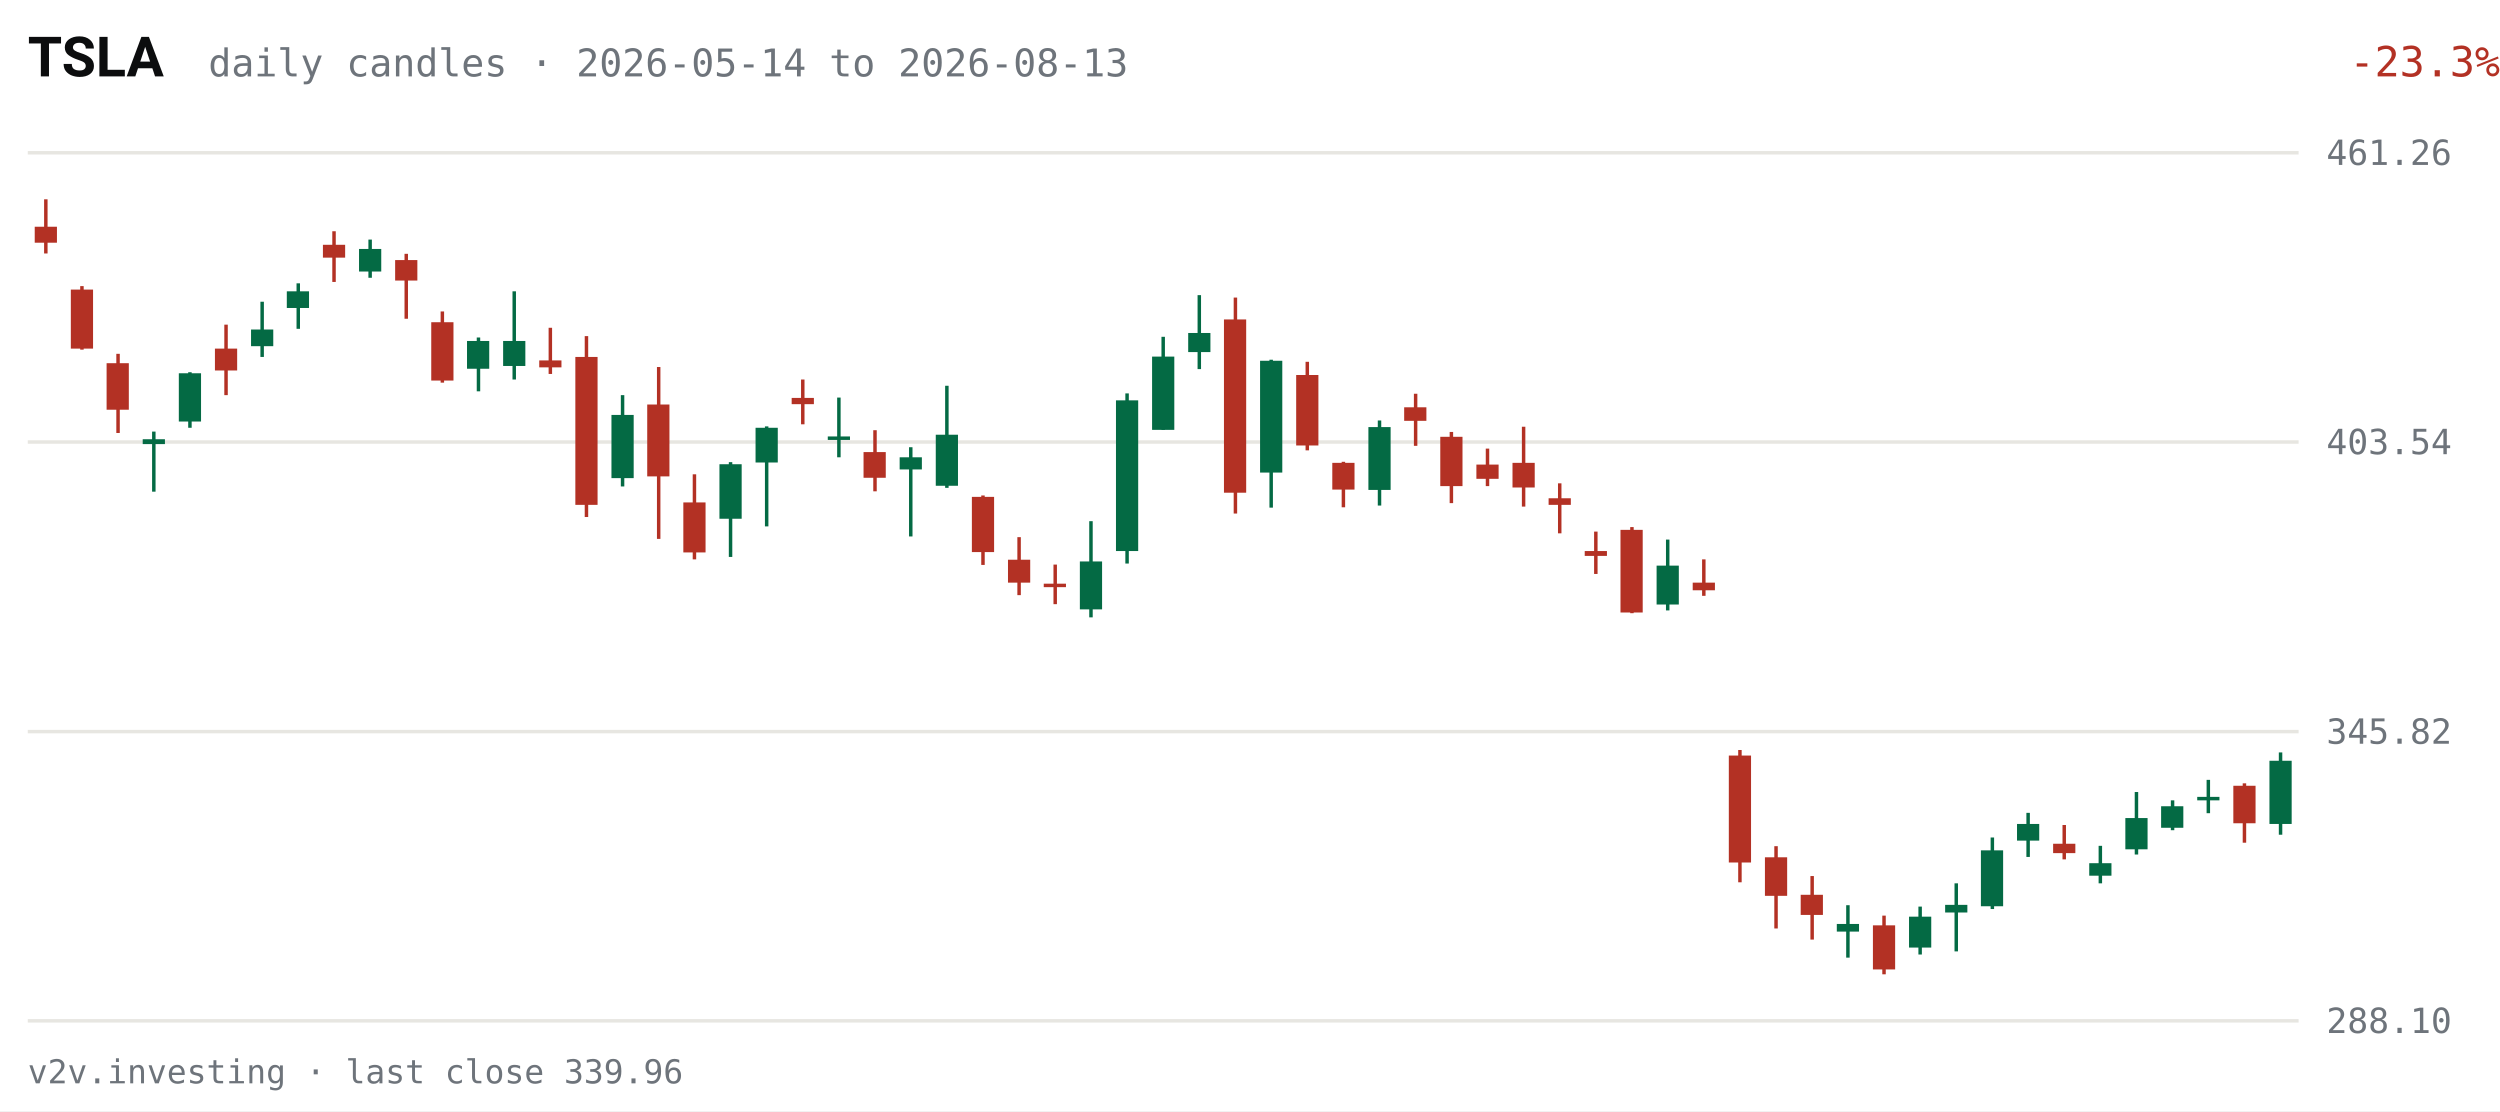
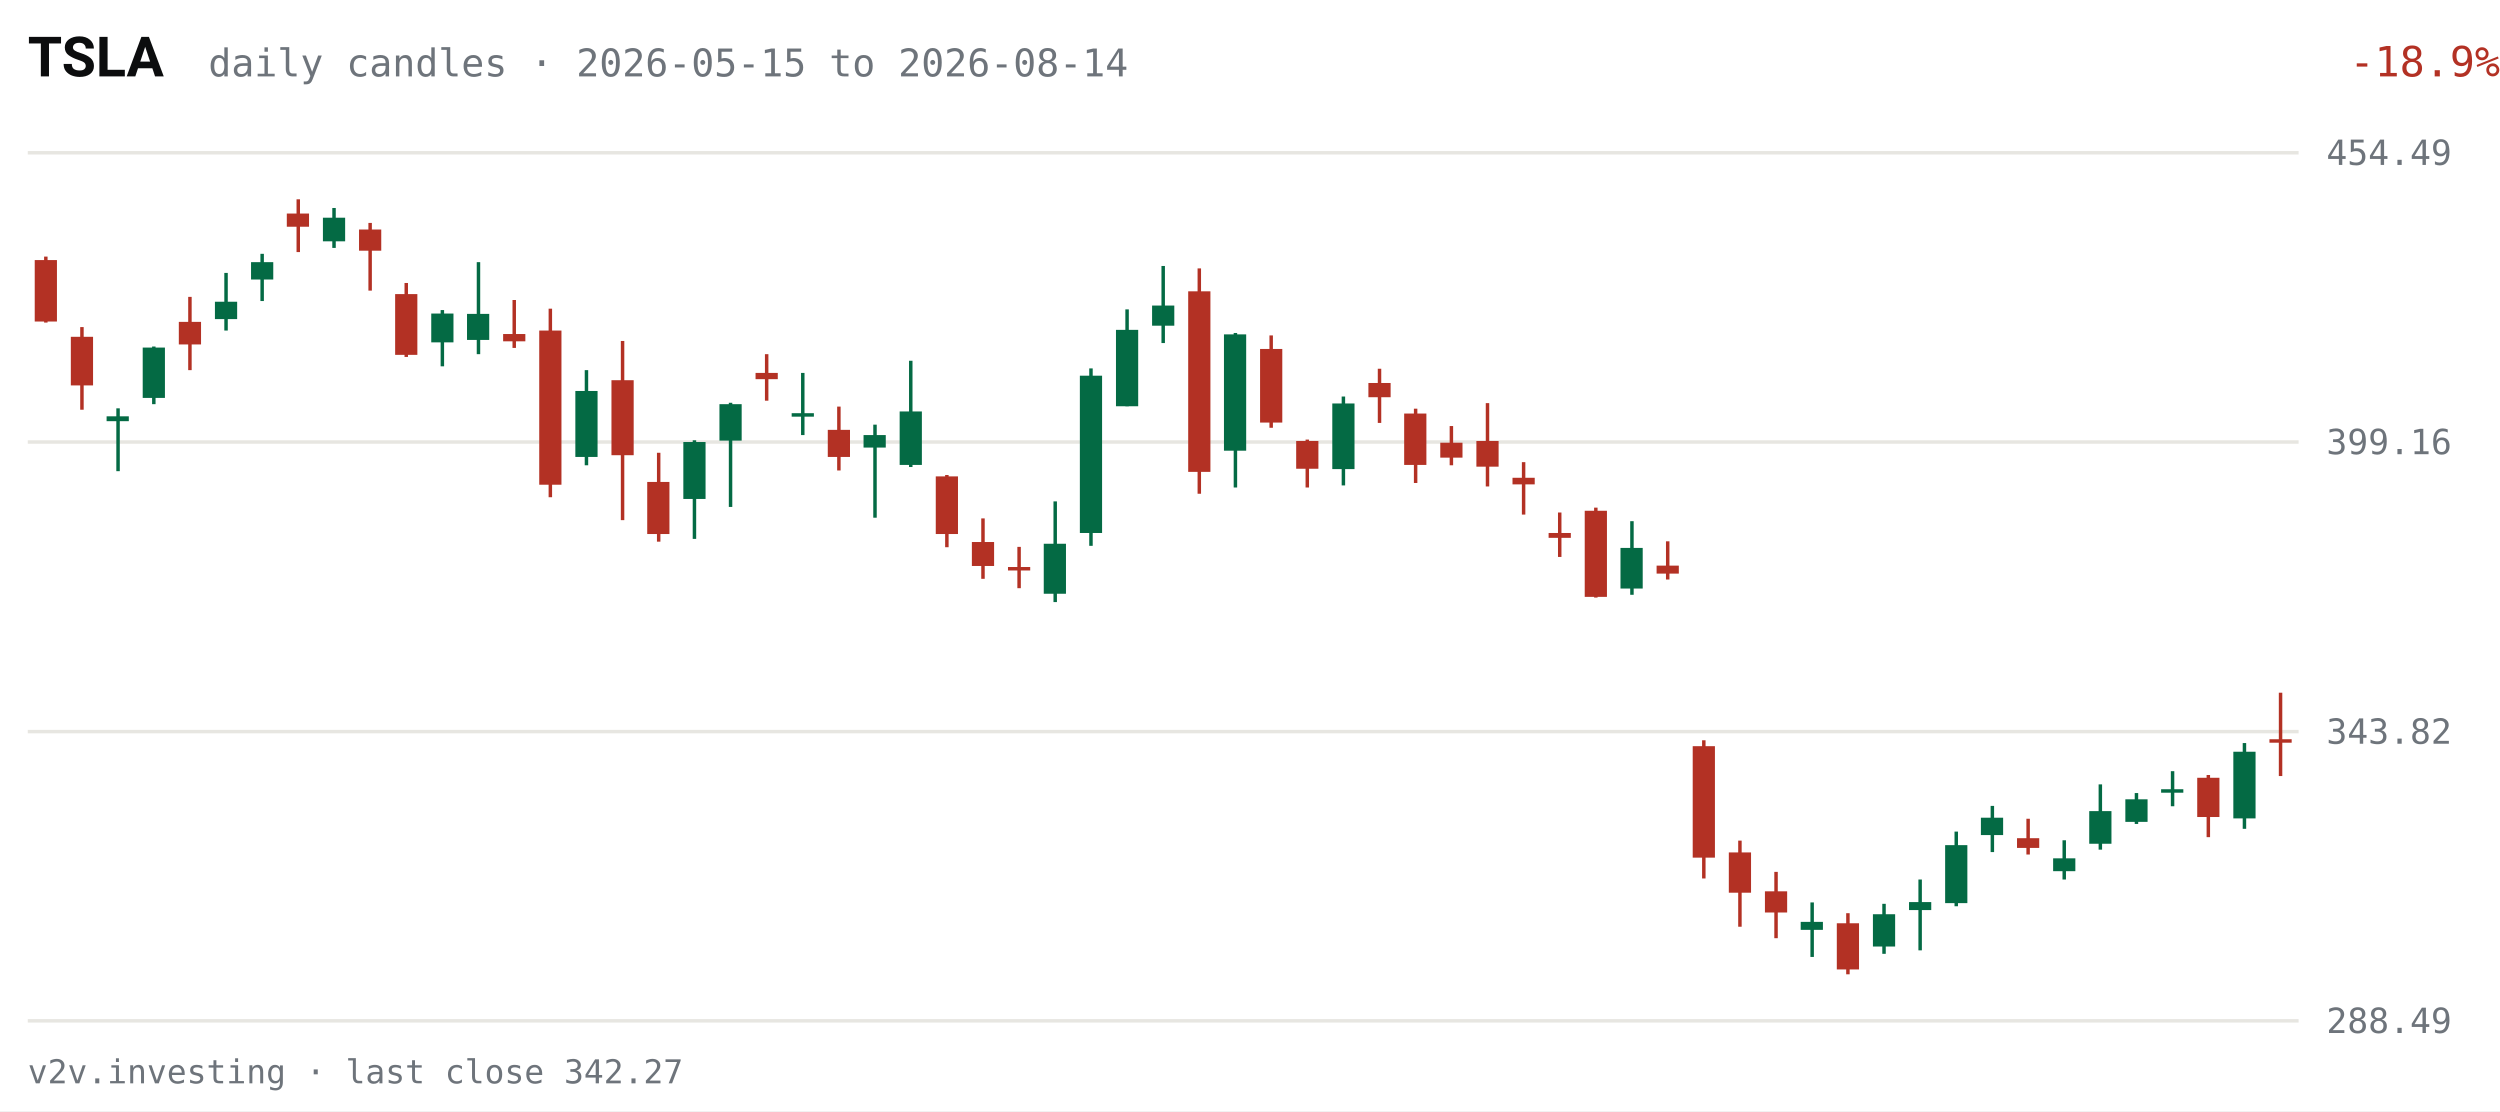
<svg xmlns="http://www.w3.org/2000/svg" viewBox="0 0 720 320" width="720" height="320" role="img" aria-label="TSLA daily candles, last 63 sessions">
  <rect width="720" height="320" fill="#FFFFFF" />
  <text x="8" y="22" fill="#0C0D0E" font-size="16" font-weight="600" font-family="system-ui,-apple-system,Segoe UI,Roboto,sans-serif">TSLA</text>
-   <text x="60" y="22" fill="#6E747B" font-size="11" font-family="ui-monospace,SFMono-Regular,Menlo,Consolas,monospace">daily candles · 2026-05-14 to 2026-08-13</text>
-   <text x="670" y="22" fill="#B33124" font-size="12" text-anchor="end" font-family="ui-monospace,SFMono-Regular,Menlo,Consolas,monospace" transform="translate(50,0)">-23.3%</text>
+   <text x="60" y="22" fill="#6E747B" font-size="11" font-family="ui-monospace,SFMono-Regular,Menlo,Consolas,monospace">daily candles · 2026-05-15 to 2026-08-14</text>
+   <text x="670" y="22" fill="#B33124" font-size="12" text-anchor="end" font-family="ui-monospace,SFMono-Regular,Menlo,Consolas,monospace" transform="translate(50,0)">-18.9%</text>
  <g font-family="ui-monospace,SFMono-Regular,Menlo,Consolas,monospace">
    <line x1="8" y1="294.0" x2="662" y2="294.0" stroke="#E7E6E1" stroke-width="1" />
-     <text x="670" y="297.5" fill="#6E747B" font-size="10">288.10</text>
+     <text x="670" y="297.5" fill="#6E747B" font-size="10">288.49</text>
    <line x1="8" y1="210.7" x2="662" y2="210.7" stroke="#E7E6E1" stroke-width="1" />
-     <text x="670" y="214.2" fill="#6E747B" font-size="10">345.82</text>
+     <text x="670" y="214.2" fill="#6E747B" font-size="10">343.82</text>
    <line x1="8" y1="127.3" x2="662" y2="127.3" stroke="#E7E6E1" stroke-width="1" />
-     <text x="670" y="130.8" fill="#6E747B" font-size="10">403.54</text>
+     <text x="670" y="130.8" fill="#6E747B" font-size="10">399.16</text>
    <line x1="8" y1="44.0" x2="662" y2="44.0" stroke="#E7E6E1" stroke-width="1" />
-     <text x="670" y="47.5" fill="#6E747B" font-size="10">461.26</text>
-     <line x1="13.2" y1="57.4" x2="13.2" y2="73.0" stroke="#B33124" stroke-width="1" />
-     <rect x="10.0" y="65.3" width="6.4" height="4.6" fill="#B33124" />
-     <line x1="23.6" y1="82.4" x2="23.6" y2="100.7" stroke="#B33124" stroke-width="1" />
-     <rect x="20.4" y="83.4" width="6.4" height="17.0" fill="#B33124" />
-     <line x1="34.0" y1="101.9" x2="34.0" y2="124.7" stroke="#B33124" stroke-width="1" />
-     <rect x="30.7" y="104.6" width="6.4" height="13.4" fill="#B33124" />
-     <line x1="44.3" y1="124.3" x2="44.3" y2="141.6" stroke="#046A44" stroke-width="1" />
-     <rect x="41.1" y="126.5" width="6.4" height="1.4" fill="#046A44" />
-     <line x1="54.7" y1="107.2" x2="54.7" y2="123.2" stroke="#046A44" stroke-width="1" />
-     <rect x="51.5" y="107.5" width="6.4" height="13.9" fill="#046A44" />
-     <line x1="65.1" y1="93.5" x2="65.1" y2="113.8" stroke="#B33124" stroke-width="1" />
-     <rect x="61.9" y="100.4" width="6.4" height="6.3" fill="#B33124" />
-     <line x1="75.5" y1="86.9" x2="75.5" y2="102.8" stroke="#046A44" stroke-width="1" />
-     <rect x="72.3" y="94.9" width="6.4" height="4.8" fill="#046A44" />
-     <line x1="85.9" y1="81.6" x2="85.9" y2="94.7" stroke="#046A44" stroke-width="1" />
-     <rect x="82.6" y="83.9" width="6.4" height="4.8" fill="#046A44" />
-     <line x1="96.2" y1="66.6" x2="96.2" y2="81.2" stroke="#B33124" stroke-width="1" />
-     <rect x="93.0" y="70.5" width="6.4" height="3.7" fill="#B33124" />
-     <line x1="106.6" y1="69.0" x2="106.6" y2="80.0" stroke="#046A44" stroke-width="1" />
-     <rect x="103.4" y="71.7" width="6.4" height="6.5" fill="#046A44" />
-     <line x1="117.0" y1="73.1" x2="117.0" y2="91.8" stroke="#B33124" stroke-width="1" />
-     <rect x="113.8" y="74.9" width="6.4" height="5.9" fill="#B33124" />
-     <line x1="127.4" y1="89.7" x2="127.4" y2="110.2" stroke="#B33124" stroke-width="1" />
-     <rect x="124.2" y="92.8" width="6.4" height="16.8" fill="#B33124" />
-     <line x1="137.8" y1="97.2" x2="137.8" y2="112.7" stroke="#046A44" stroke-width="1" />
-     <rect x="134.5" y="98.2" width="6.4" height="8.0" fill="#046A44" />
-     <line x1="148.1" y1="83.9" x2="148.1" y2="109.3" stroke="#046A44" stroke-width="1" />
-     <rect x="144.9" y="98.2" width="6.4" height="7.2" fill="#046A44" />
-     <line x1="158.5" y1="94.4" x2="158.5" y2="107.7" stroke="#B33124" stroke-width="1" />
-     <rect x="155.3" y="103.8" width="6.4" height="2.0" fill="#B33124" />
-     <line x1="168.9" y1="96.8" x2="168.9" y2="148.9" stroke="#B33124" stroke-width="1" />
-     <rect x="165.7" y="102.8" width="6.4" height="42.6" fill="#B33124" />
-     <line x1="179.3" y1="113.8" x2="179.3" y2="140.1" stroke="#046A44" stroke-width="1" />
-     <rect x="176.1" y="119.5" width="6.4" height="18.2" fill="#046A44" />
-     <line x1="189.7" y1="105.7" x2="189.7" y2="155.2" stroke="#B33124" stroke-width="1" />
-     <rect x="186.4" y="116.5" width="6.4" height="20.7" fill="#B33124" />
-     <line x1="200.0" y1="136.6" x2="200.0" y2="161.1" stroke="#B33124" stroke-width="1" />
-     <rect x="196.8" y="144.7" width="6.4" height="14.4" fill="#B33124" />
-     <line x1="210.4" y1="133.1" x2="210.4" y2="160.4" stroke="#046A44" stroke-width="1" />
-     <rect x="207.2" y="133.7" width="6.4" height="15.7" fill="#046A44" />
-     <line x1="220.8" y1="122.8" x2="220.8" y2="151.6" stroke="#046A44" stroke-width="1" />
-     <rect x="217.6" y="123.2" width="6.4" height="10.0" fill="#046A44" />
-     <line x1="231.2" y1="109.3" x2="231.2" y2="122.2" stroke="#B33124" stroke-width="1" />
-     <rect x="228.0" y="114.6" width="6.4" height="1.8" fill="#B33124" />
-     <line x1="241.6" y1="114.5" x2="241.6" y2="131.7" stroke="#046A44" stroke-width="1" />
-     <rect x="238.4" y="125.7" width="6.4" height="1.0" fill="#046A44" />
-     <line x1="252.0" y1="123.9" x2="252.0" y2="141.5" stroke="#B33124" stroke-width="1" />
-     <rect x="248.7" y="130.2" width="6.4" height="7.4" fill="#B33124" />
-     <line x1="262.3" y1="128.8" x2="262.3" y2="154.5" stroke="#046A44" stroke-width="1" />
-     <rect x="259.1" y="131.7" width="6.4" height="3.5" fill="#046A44" />
-     <line x1="272.7" y1="111.1" x2="272.7" y2="140.5" stroke="#046A44" stroke-width="1" />
-     <rect x="269.5" y="125.2" width="6.4" height="14.7" fill="#046A44" />
-     <line x1="283.1" y1="142.7" x2="283.1" y2="162.7" stroke="#B33124" stroke-width="1" />
-     <rect x="279.9" y="143.1" width="6.4" height="15.9" fill="#B33124" />
-     <line x1="293.5" y1="154.7" x2="293.5" y2="171.4" stroke="#B33124" stroke-width="1" />
-     <rect x="290.3" y="161.2" width="6.4" height="6.6" fill="#B33124" />
-     <line x1="303.9" y1="162.6" x2="303.9" y2="174.0" stroke="#B33124" stroke-width="1" />
-     <rect x="300.6" y="168.1" width="6.4" height="1.0" fill="#B33124" />
-     <line x1="314.2" y1="150.1" x2="314.2" y2="177.8" stroke="#046A44" stroke-width="1" />
-     <rect x="311.0" y="161.7" width="6.4" height="13.8" fill="#046A44" />
-     <line x1="324.6" y1="113.3" x2="324.6" y2="162.3" stroke="#046A44" stroke-width="1" />
-     <rect x="321.4" y="115.3" width="6.4" height="43.4" fill="#046A44" />
-     <line x1="335.0" y1="97.0" x2="335.0" y2="123.8" stroke="#046A44" stroke-width="1" />
-     <rect x="331.8" y="102.7" width="6.4" height="21.1" fill="#046A44" />
-     <line x1="345.4" y1="85.0" x2="345.4" y2="106.3" stroke="#046A44" stroke-width="1" />
-     <rect x="342.2" y="95.9" width="6.4" height="5.5" fill="#046A44" />
-     <line x1="355.8" y1="85.7" x2="355.8" y2="147.9" stroke="#B33124" stroke-width="1" />
-     <rect x="352.5" y="92.0" width="6.4" height="49.9" fill="#B33124" />
-     <line x1="366.1" y1="103.6" x2="366.1" y2="146.2" stroke="#046A44" stroke-width="1" />
-     <rect x="362.9" y="103.9" width="6.4" height="32.2" fill="#046A44" />
-     <line x1="376.5" y1="104.2" x2="376.5" y2="129.7" stroke="#B33124" stroke-width="1" />
-     <rect x="373.3" y="108.0" width="6.4" height="20.3" fill="#B33124" />
-     <line x1="386.9" y1="133.0" x2="386.9" y2="146.1" stroke="#B33124" stroke-width="1" />
-     <rect x="383.7" y="133.3" width="6.4" height="7.7" fill="#B33124" />
-     <line x1="397.3" y1="121.1" x2="397.3" y2="145.6" stroke="#046A44" stroke-width="1" />
-     <rect x="394.1" y="123.0" width="6.4" height="18.1" fill="#046A44" />
-     <line x1="407.7" y1="113.4" x2="407.7" y2="128.4" stroke="#B33124" stroke-width="1" />
-     <rect x="404.4" y="117.3" width="6.4" height="3.9" fill="#B33124" />
-     <line x1="418.0" y1="124.4" x2="418.0" y2="144.9" stroke="#B33124" stroke-width="1" />
-     <rect x="414.8" y="125.8" width="6.4" height="14.2" fill="#B33124" />
-     <line x1="428.4" y1="129.2" x2="428.4" y2="140.0" stroke="#B33124" stroke-width="1" />
-     <rect x="425.2" y="133.8" width="6.4" height="4.1" fill="#B33124" />
-     <line x1="438.8" y1="122.9" x2="438.8" y2="145.9" stroke="#B33124" stroke-width="1" />
-     <rect x="435.6" y="133.3" width="6.4" height="7.1" fill="#B33124" />
-     <line x1="449.2" y1="139.2" x2="449.2" y2="153.6" stroke="#B33124" stroke-width="1" />
-     <rect x="446.0" y="143.5" width="6.4" height="1.9" fill="#B33124" />
-     <line x1="459.6" y1="153.1" x2="459.6" y2="165.3" stroke="#B33124" stroke-width="1" />
-     <rect x="456.4" y="158.7" width="6.4" height="1.4" fill="#B33124" />
-     <line x1="470.0" y1="151.8" x2="470.0" y2="176.6" stroke="#B33124" stroke-width="1" />
-     <rect x="466.7" y="152.6" width="6.4" height="23.8" fill="#B33124" />
-     <line x1="480.3" y1="155.4" x2="480.3" y2="175.8" stroke="#046A44" stroke-width="1" />
-     <rect x="477.1" y="162.9" width="6.4" height="11.2" fill="#046A44" />
-     <line x1="490.7" y1="161.1" x2="490.7" y2="171.6" stroke="#B33124" stroke-width="1" />
-     <rect x="487.5" y="167.8" width="6.4" height="2.2" fill="#B33124" />
-     <line x1="501.1" y1="216.0" x2="501.1" y2="254.1" stroke="#B33124" stroke-width="1" />
-     <rect x="497.9" y="217.6" width="6.4" height="30.8" fill="#B33124" />
-     <line x1="511.5" y1="243.7" x2="511.5" y2="267.4" stroke="#B33124" stroke-width="1" />
-     <rect x="508.3" y="246.9" width="6.4" height="11.1" fill="#B33124" />
-     <line x1="521.9" y1="252.3" x2="521.9" y2="270.6" stroke="#B33124" stroke-width="1" />
-     <rect x="518.6" y="257.7" width="6.4" height="5.8" fill="#B33124" />
-     <line x1="532.2" y1="260.7" x2="532.2" y2="275.8" stroke="#046A44" stroke-width="1" />
-     <rect x="529.0" y="266.1" width="6.4" height="2.2" fill="#046A44" />
-     <line x1="542.6" y1="263.7" x2="542.6" y2="280.6" stroke="#B33124" stroke-width="1" />
-     <rect x="539.4" y="266.5" width="6.4" height="12.7" fill="#B33124" />
-     <line x1="553.0" y1="261.1" x2="553.0" y2="274.9" stroke="#046A44" stroke-width="1" />
-     <rect x="549.8" y="264.0" width="6.4" height="8.9" fill="#046A44" />
-     <line x1="563.4" y1="254.4" x2="563.4" y2="274.0" stroke="#046A44" stroke-width="1" />
-     <rect x="560.2" y="260.6" width="6.4" height="2.2" fill="#046A44" />
-     <line x1="573.8" y1="241.2" x2="573.8" y2="261.8" stroke="#046A44" stroke-width="1" />
-     <rect x="570.5" y="244.9" width="6.4" height="16.1" fill="#046A44" />
-     <line x1="584.1" y1="234.1" x2="584.1" y2="246.8" stroke="#046A44" stroke-width="1" />
-     <rect x="580.9" y="237.3" width="6.4" height="4.8" fill="#046A44" />
-     <line x1="594.5" y1="237.6" x2="594.5" y2="247.5" stroke="#B33124" stroke-width="1" />
-     <rect x="591.3" y="243.0" width="6.4" height="2.7" fill="#B33124" />
-     <line x1="604.9" y1="243.6" x2="604.9" y2="254.4" stroke="#046A44" stroke-width="1" />
-     <rect x="601.7" y="248.6" width="6.4" height="3.6" fill="#046A44" />
-     <line x1="615.3" y1="228.1" x2="615.3" y2="246.1" stroke="#046A44" stroke-width="1" />
-     <rect x="612.1" y="235.6" width="6.4" height="9.0" fill="#046A44" />
-     <line x1="625.7" y1="230.5" x2="625.7" y2="239.1" stroke="#046A44" stroke-width="1" />
-     <rect x="622.4" y="232.2" width="6.4" height="6.2" fill="#046A44" />
-     <line x1="636.0" y1="224.6" x2="636.0" y2="234.2" stroke="#046A44" stroke-width="1" />
-     <rect x="632.8" y="229.5" width="6.4" height="1.0" fill="#046A44" />
-     <line x1="646.4" y1="225.6" x2="646.4" y2="242.7" stroke="#B33124" stroke-width="1" />
-     <rect x="643.2" y="226.3" width="6.4" height="10.8" fill="#B33124" />
-     <line x1="656.8" y1="216.7" x2="656.8" y2="240.4" stroke="#046A44" stroke-width="1" />
-     <rect x="653.6" y="219.1" width="6.4" height="18.2" fill="#046A44" />
+     <text x="670" y="47.5" fill="#6E747B" font-size="10">454.49</text>
+     <line x1="13.2" y1="73.9" x2="13.2" y2="92.9" stroke="#B33124" stroke-width="1" />
+     <rect x="10.0" y="74.9" width="6.4" height="17.7" fill="#B33124" />
+     <line x1="23.6" y1="94.2" x2="23.6" y2="118.0" stroke="#B33124" stroke-width="1" />
+     <rect x="20.4" y="97.0" width="6.4" height="14.0" fill="#B33124" />
+     <line x1="34.0" y1="117.6" x2="34.0" y2="135.7" stroke="#046A44" stroke-width="1" />
+     <rect x="30.7" y="119.9" width="6.4" height="1.4" fill="#046A44" />
+     <line x1="44.3" y1="99.8" x2="44.3" y2="116.4" stroke="#046A44" stroke-width="1" />
+     <rect x="41.1" y="100.1" width="6.4" height="14.5" fill="#046A44" />
+     <line x1="54.7" y1="85.5" x2="54.7" y2="106.6" stroke="#B33124" stroke-width="1" />
+     <rect x="51.5" y="92.7" width="6.4" height="6.5" fill="#B33124" />
+     <line x1="65.1" y1="78.6" x2="65.1" y2="95.2" stroke="#046A44" stroke-width="1" />
+     <rect x="61.9" y="86.9" width="6.4" height="5.0" fill="#046A44" />
+     <line x1="75.5" y1="73.1" x2="75.5" y2="86.7" stroke="#046A44" stroke-width="1" />
+     <rect x="72.3" y="75.5" width="6.4" height="5.0" fill="#046A44" />
+     <line x1="85.9" y1="57.4" x2="85.9" y2="72.6" stroke="#B33124" stroke-width="1" />
+     <rect x="82.6" y="61.5" width="6.4" height="3.8" fill="#B33124" />
+     <line x1="96.2" y1="59.9" x2="96.2" y2="71.4" stroke="#046A44" stroke-width="1" />
+     <rect x="93.0" y="62.7" width="6.4" height="6.8" fill="#046A44" />
+     <line x1="106.6" y1="64.2" x2="106.6" y2="83.7" stroke="#B33124" stroke-width="1" />
+     <rect x="103.4" y="66.1" width="6.4" height="6.1" fill="#B33124" />
+     <line x1="117.0" y1="81.5" x2="117.0" y2="102.8" stroke="#B33124" stroke-width="1" />
+     <rect x="113.8" y="84.7" width="6.4" height="17.5" fill="#B33124" />
+     <line x1="127.4" y1="89.3" x2="127.4" y2="105.5" stroke="#046A44" stroke-width="1" />
+     <rect x="124.2" y="90.3" width="6.4" height="8.3" fill="#046A44" />
+     <line x1="137.8" y1="75.5" x2="137.8" y2="102.0" stroke="#046A44" stroke-width="1" />
+     <rect x="134.5" y="90.4" width="6.4" height="7.5" fill="#046A44" />
+     <line x1="148.1" y1="86.4" x2="148.1" y2="100.2" stroke="#B33124" stroke-width="1" />
+     <rect x="144.9" y="96.2" width="6.4" height="2.1" fill="#B33124" />
+     <line x1="158.5" y1="88.9" x2="158.5" y2="143.2" stroke="#B33124" stroke-width="1" />
+     <rect x="155.3" y="95.2" width="6.4" height="44.4" fill="#B33124" />
+     <line x1="168.9" y1="106.6" x2="168.9" y2="134.0" stroke="#046A44" stroke-width="1" />
+     <rect x="165.7" y="112.6" width="6.4" height="19.0" fill="#046A44" />
+     <line x1="179.3" y1="98.2" x2="179.3" y2="149.8" stroke="#B33124" stroke-width="1" />
+     <rect x="176.1" y="109.5" width="6.4" height="21.6" fill="#B33124" />
+     <line x1="189.7" y1="130.4" x2="189.7" y2="156.0" stroke="#B33124" stroke-width="1" />
+     <rect x="186.4" y="138.8" width="6.4" height="15.0" fill="#B33124" />
+     <line x1="200.0" y1="126.8" x2="200.0" y2="155.2" stroke="#046A44" stroke-width="1" />
+     <rect x="196.8" y="127.3" width="6.4" height="16.4" fill="#046A44" />
+     <line x1="210.4" y1="116.0" x2="210.4" y2="146.0" stroke="#046A44" stroke-width="1" />
+     <rect x="207.2" y="116.4" width="6.4" height="10.5" fill="#046A44" />
+     <line x1="220.8" y1="102.0" x2="220.8" y2="115.4" stroke="#B33124" stroke-width="1" />
+     <rect x="217.6" y="107.4" width="6.4" height="1.8" fill="#B33124" />
+     <line x1="231.2" y1="107.4" x2="231.2" y2="125.3" stroke="#046A44" stroke-width="1" />
+     <rect x="228.0" y="119.0" width="6.4" height="1.0" fill="#046A44" />
+     <line x1="241.6" y1="117.1" x2="241.6" y2="135.5" stroke="#B33124" stroke-width="1" />
+     <rect x="238.4" y="123.8" width="6.4" height="7.8" fill="#B33124" />
+     <line x1="252.0" y1="122.3" x2="252.0" y2="149.1" stroke="#046A44" stroke-width="1" />
+     <rect x="248.7" y="125.3" width="6.4" height="3.6" fill="#046A44" />
+     <line x1="262.3" y1="103.9" x2="262.3" y2="134.5" stroke="#046A44" stroke-width="1" />
+     <rect x="259.1" y="118.5" width="6.4" height="15.4" fill="#046A44" />
+     <line x1="272.7" y1="136.8" x2="272.7" y2="157.6" stroke="#B33124" stroke-width="1" />
+     <rect x="269.5" y="137.2" width="6.4" height="16.6" fill="#B33124" />
+     <line x1="283.1" y1="149.3" x2="283.1" y2="166.7" stroke="#B33124" stroke-width="1" />
+     <rect x="279.9" y="156.1" width="6.4" height="6.9" fill="#B33124" />
+     <line x1="293.5" y1="157.5" x2="293.5" y2="169.4" stroke="#B33124" stroke-width="1" />
+     <rect x="290.3" y="163.3" width="6.4" height="1.0" fill="#B33124" />
+     <line x1="303.9" y1="144.4" x2="303.9" y2="173.4" stroke="#046A44" stroke-width="1" />
+     <rect x="300.6" y="156.6" width="6.4" height="14.4" fill="#046A44" />
+     <line x1="314.2" y1="106.1" x2="314.2" y2="157.2" stroke="#046A44" stroke-width="1" />
+     <rect x="311.0" y="108.2" width="6.4" height="45.3" fill="#046A44" />
+     <line x1="324.6" y1="89.1" x2="324.6" y2="117.0" stroke="#046A44" stroke-width="1" />
+     <rect x="321.4" y="95.0" width="6.4" height="22.0" fill="#046A44" />
+     <line x1="335.0" y1="76.6" x2="335.0" y2="98.8" stroke="#046A44" stroke-width="1" />
+     <rect x="331.8" y="88.0" width="6.4" height="5.8" fill="#046A44" />
+     <line x1="345.4" y1="77.3" x2="345.4" y2="142.2" stroke="#B33124" stroke-width="1" />
+     <rect x="342.2" y="83.9" width="6.4" height="52.0" fill="#B33124" />
+     <line x1="355.8" y1="95.9" x2="355.8" y2="140.4" stroke="#046A44" stroke-width="1" />
+     <rect x="352.5" y="96.3" width="6.4" height="33.5" fill="#046A44" />
+     <line x1="366.1" y1="96.6" x2="366.1" y2="123.2" stroke="#B33124" stroke-width="1" />
+     <rect x="362.9" y="100.5" width="6.4" height="21.2" fill="#B33124" />
+     <line x1="376.5" y1="126.6" x2="376.5" y2="140.4" stroke="#B33124" stroke-width="1" />
+     <rect x="373.3" y="127.0" width="6.4" height="8.0" fill="#B33124" />
+     <line x1="386.9" y1="114.2" x2="386.9" y2="139.8" stroke="#046A44" stroke-width="1" />
+     <rect x="383.7" y="116.2" width="6.4" height="18.9" fill="#046A44" />
+     <line x1="397.3" y1="106.2" x2="397.3" y2="121.8" stroke="#B33124" stroke-width="1" />
+     <rect x="394.1" y="110.3" width="6.4" height="4.1" fill="#B33124" />
+     <line x1="407.7" y1="117.7" x2="407.7" y2="139.1" stroke="#B33124" stroke-width="1" />
+     <rect x="404.4" y="119.1" width="6.4" height="14.8" fill="#B33124" />
+     <line x1="418.0" y1="122.7" x2="418.0" y2="134.0" stroke="#B33124" stroke-width="1" />
+     <rect x="414.8" y="127.5" width="6.4" height="4.3" fill="#B33124" />
+     <line x1="428.4" y1="116.1" x2="428.4" y2="140.1" stroke="#B33124" stroke-width="1" />
+     <rect x="425.2" y="127.0" width="6.4" height="7.4" fill="#B33124" />
+     <line x1="438.8" y1="133.1" x2="438.8" y2="148.2" stroke="#B33124" stroke-width="1" />
+     <rect x="435.6" y="137.6" width="6.4" height="1.9" fill="#B33124" />
+     <line x1="449.2" y1="147.6" x2="449.2" y2="160.4" stroke="#B33124" stroke-width="1" />
+     <rect x="446.0" y="153.5" width="6.4" height="1.4" fill="#B33124" />
+     <line x1="459.6" y1="146.2" x2="459.6" y2="172.1" stroke="#B33124" stroke-width="1" />
+     <rect x="456.4" y="147.1" width="6.4" height="24.8" fill="#B33124" />
+     <line x1="470.0" y1="150.1" x2="470.0" y2="171.3" stroke="#046A44" stroke-width="1" />
+     <rect x="466.7" y="157.8" width="6.4" height="11.7" fill="#046A44" />
+     <line x1="480.3" y1="155.9" x2="480.3" y2="166.9" stroke="#B33124" stroke-width="1" />
+     <rect x="477.1" y="162.9" width="6.4" height="2.3" fill="#B33124" />
+     <line x1="490.7" y1="213.2" x2="490.7" y2="253.0" stroke="#B33124" stroke-width="1" />
+     <rect x="487.5" y="214.9" width="6.4" height="32.1" fill="#B33124" />
+     <line x1="501.1" y1="242.1" x2="501.1" y2="266.9" stroke="#B33124" stroke-width="1" />
+     <rect x="497.9" y="245.5" width="6.4" height="11.6" fill="#B33124" />
+     <line x1="511.5" y1="251.1" x2="511.5" y2="270.2" stroke="#B33124" stroke-width="1" />
+     <rect x="508.3" y="256.7" width="6.4" height="6.1" fill="#B33124" />
+     <line x1="521.9" y1="259.9" x2="521.9" y2="275.6" stroke="#046A44" stroke-width="1" />
+     <rect x="518.6" y="265.5" width="6.4" height="2.3" fill="#046A44" />
+     <line x1="532.2" y1="263.0" x2="532.2" y2="280.6" stroke="#B33124" stroke-width="1" />
+     <rect x="529.0" y="265.9" width="6.4" height="13.3" fill="#B33124" />
+     <line x1="542.6" y1="260.3" x2="542.6" y2="274.7" stroke="#046A44" stroke-width="1" />
+     <rect x="539.4" y="263.3" width="6.4" height="9.3" fill="#046A44" />
+     <line x1="553.0" y1="253.3" x2="553.0" y2="273.7" stroke="#046A44" stroke-width="1" />
+     <rect x="549.8" y="259.8" width="6.4" height="2.3" fill="#046A44" />
+     <line x1="563.4" y1="239.5" x2="563.4" y2="261.0" stroke="#046A44" stroke-width="1" />
+     <rect x="560.2" y="243.4" width="6.4" height="16.7" fill="#046A44" />
+     <line x1="573.8" y1="232.1" x2="573.8" y2="245.4" stroke="#046A44" stroke-width="1" />
+     <rect x="570.5" y="235.5" width="6.4" height="5.0" fill="#046A44" />
+     <line x1="584.1" y1="235.8" x2="584.1" y2="246.1" stroke="#B33124" stroke-width="1" />
+     <rect x="580.9" y="241.4" width="6.4" height="2.8" fill="#B33124" />
+     <line x1="594.5" y1="242.0" x2="594.5" y2="253.3" stroke="#046A44" stroke-width="1" />
+     <rect x="591.3" y="247.2" width="6.4" height="3.7" fill="#046A44" />
+     <line x1="604.9" y1="225.9" x2="604.9" y2="244.7" stroke="#046A44" stroke-width="1" />
+     <rect x="601.7" y="233.6" width="6.4" height="9.4" fill="#046A44" />
+     <line x1="615.3" y1="228.4" x2="615.3" y2="237.3" stroke="#046A44" stroke-width="1" />
+     <rect x="612.1" y="230.2" width="6.4" height="6.5" fill="#046A44" />
+     <line x1="625.7" y1="222.1" x2="625.7" y2="232.2" stroke="#046A44" stroke-width="1" />
+     <rect x="622.4" y="227.3" width="6.4" height="1.0" fill="#046A44" />
+     <line x1="636.0" y1="223.2" x2="636.0" y2="241.1" stroke="#B33124" stroke-width="1" />
+     <rect x="632.8" y="224.0" width="6.4" height="11.3" fill="#B33124" />
+     <line x1="646.4" y1="214.0" x2="646.4" y2="238.7" stroke="#046A44" stroke-width="1" />
+     <rect x="643.2" y="216.5" width="6.4" height="19.2" fill="#046A44" />
+     <line x1="656.8" y1="199.5" x2="656.8" y2="223.5" stroke="#B33124" stroke-width="1" />
+     <rect x="653.6" y="212.9" width="6.4" height="1.0" fill="#B33124" />
  </g>
-   <text x="8" y="312" fill="#6E747B" font-size="9.5" font-family="ui-monospace,SFMono-Regular,Menlo,Consolas,monospace">v2v.investing · last close 339.96</text>
+   <text x="8" y="312" fill="#6E747B" font-size="9.5" font-family="ui-monospace,SFMono-Regular,Menlo,Consolas,monospace">v2v.investing · last close 342.27</text>
</svg>
